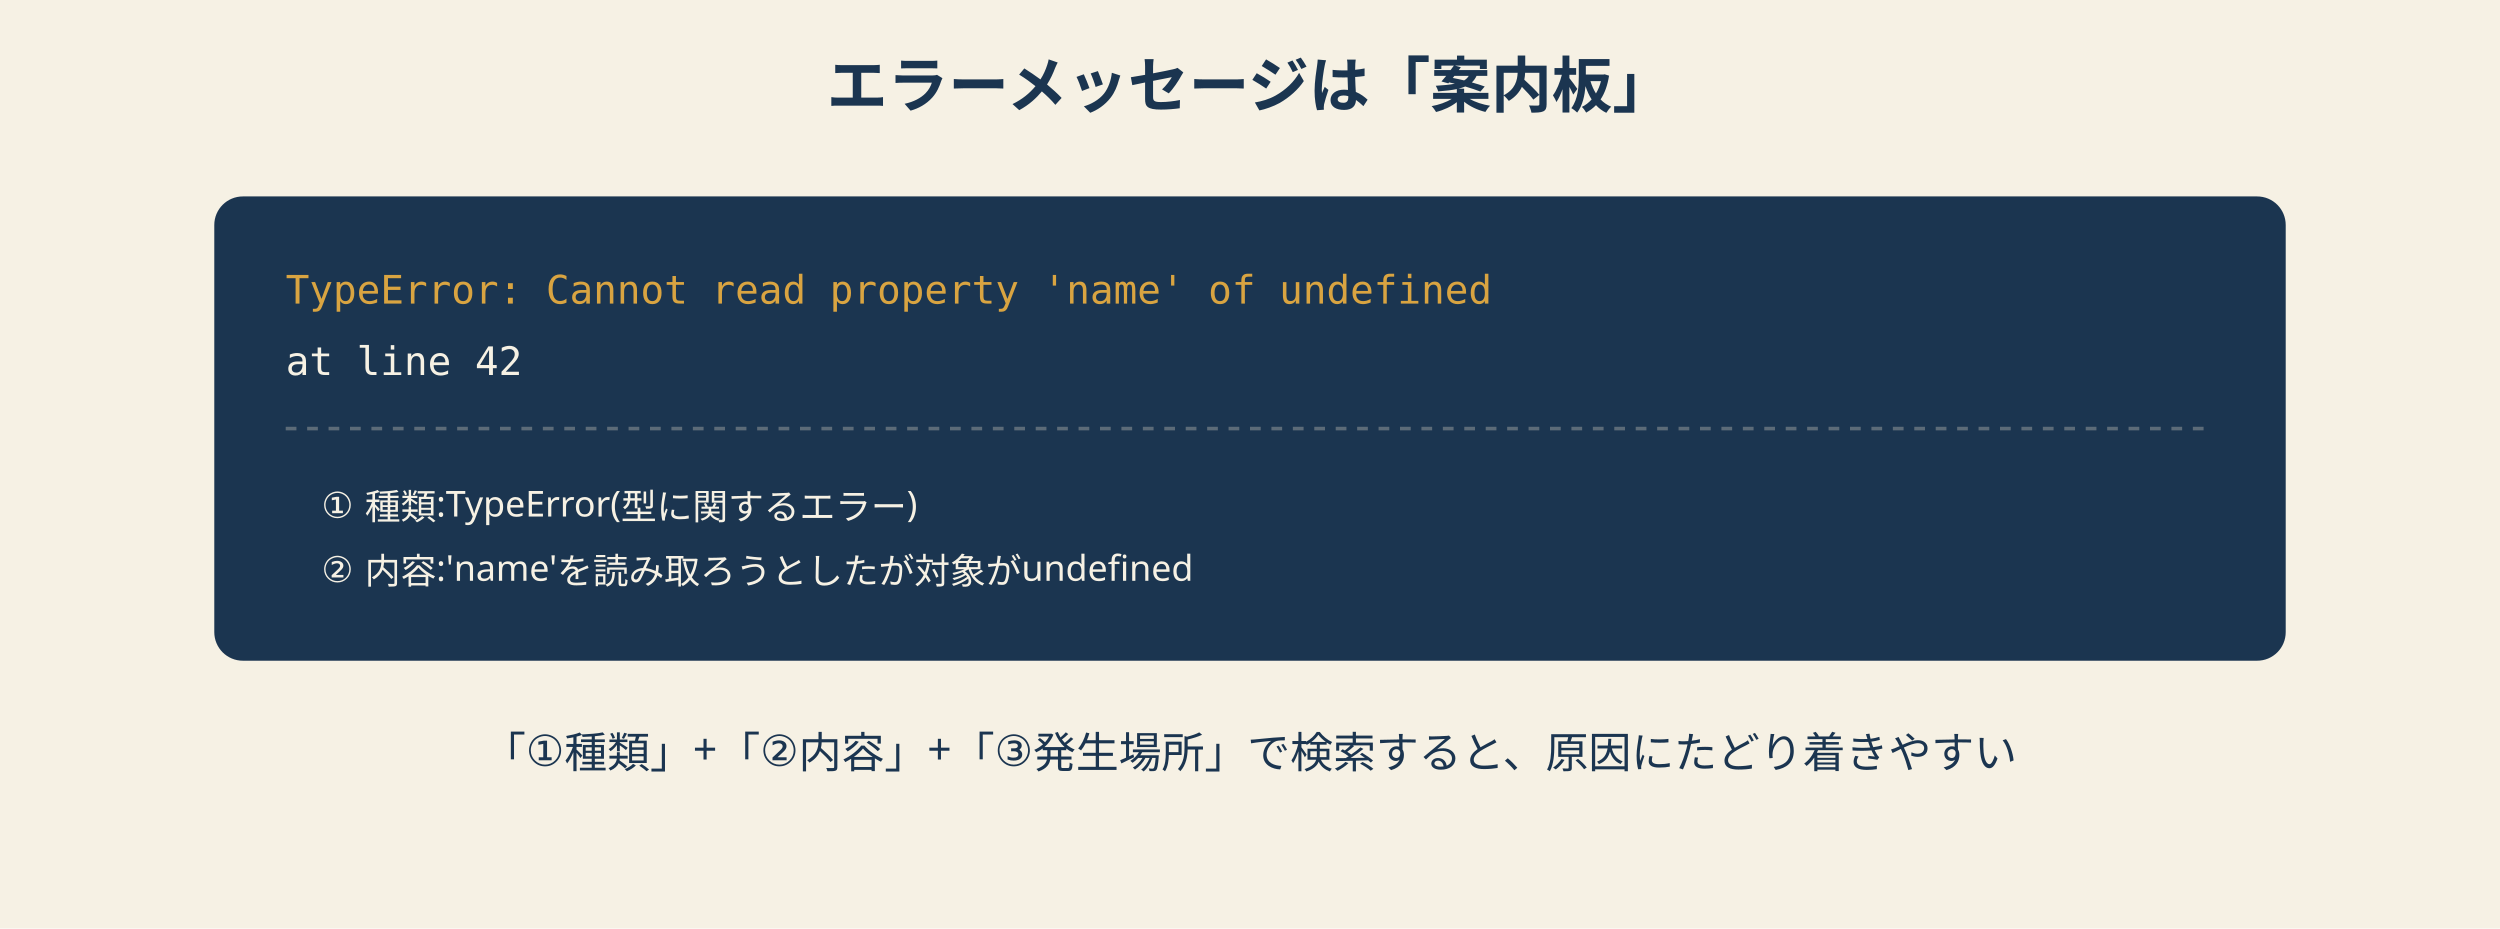
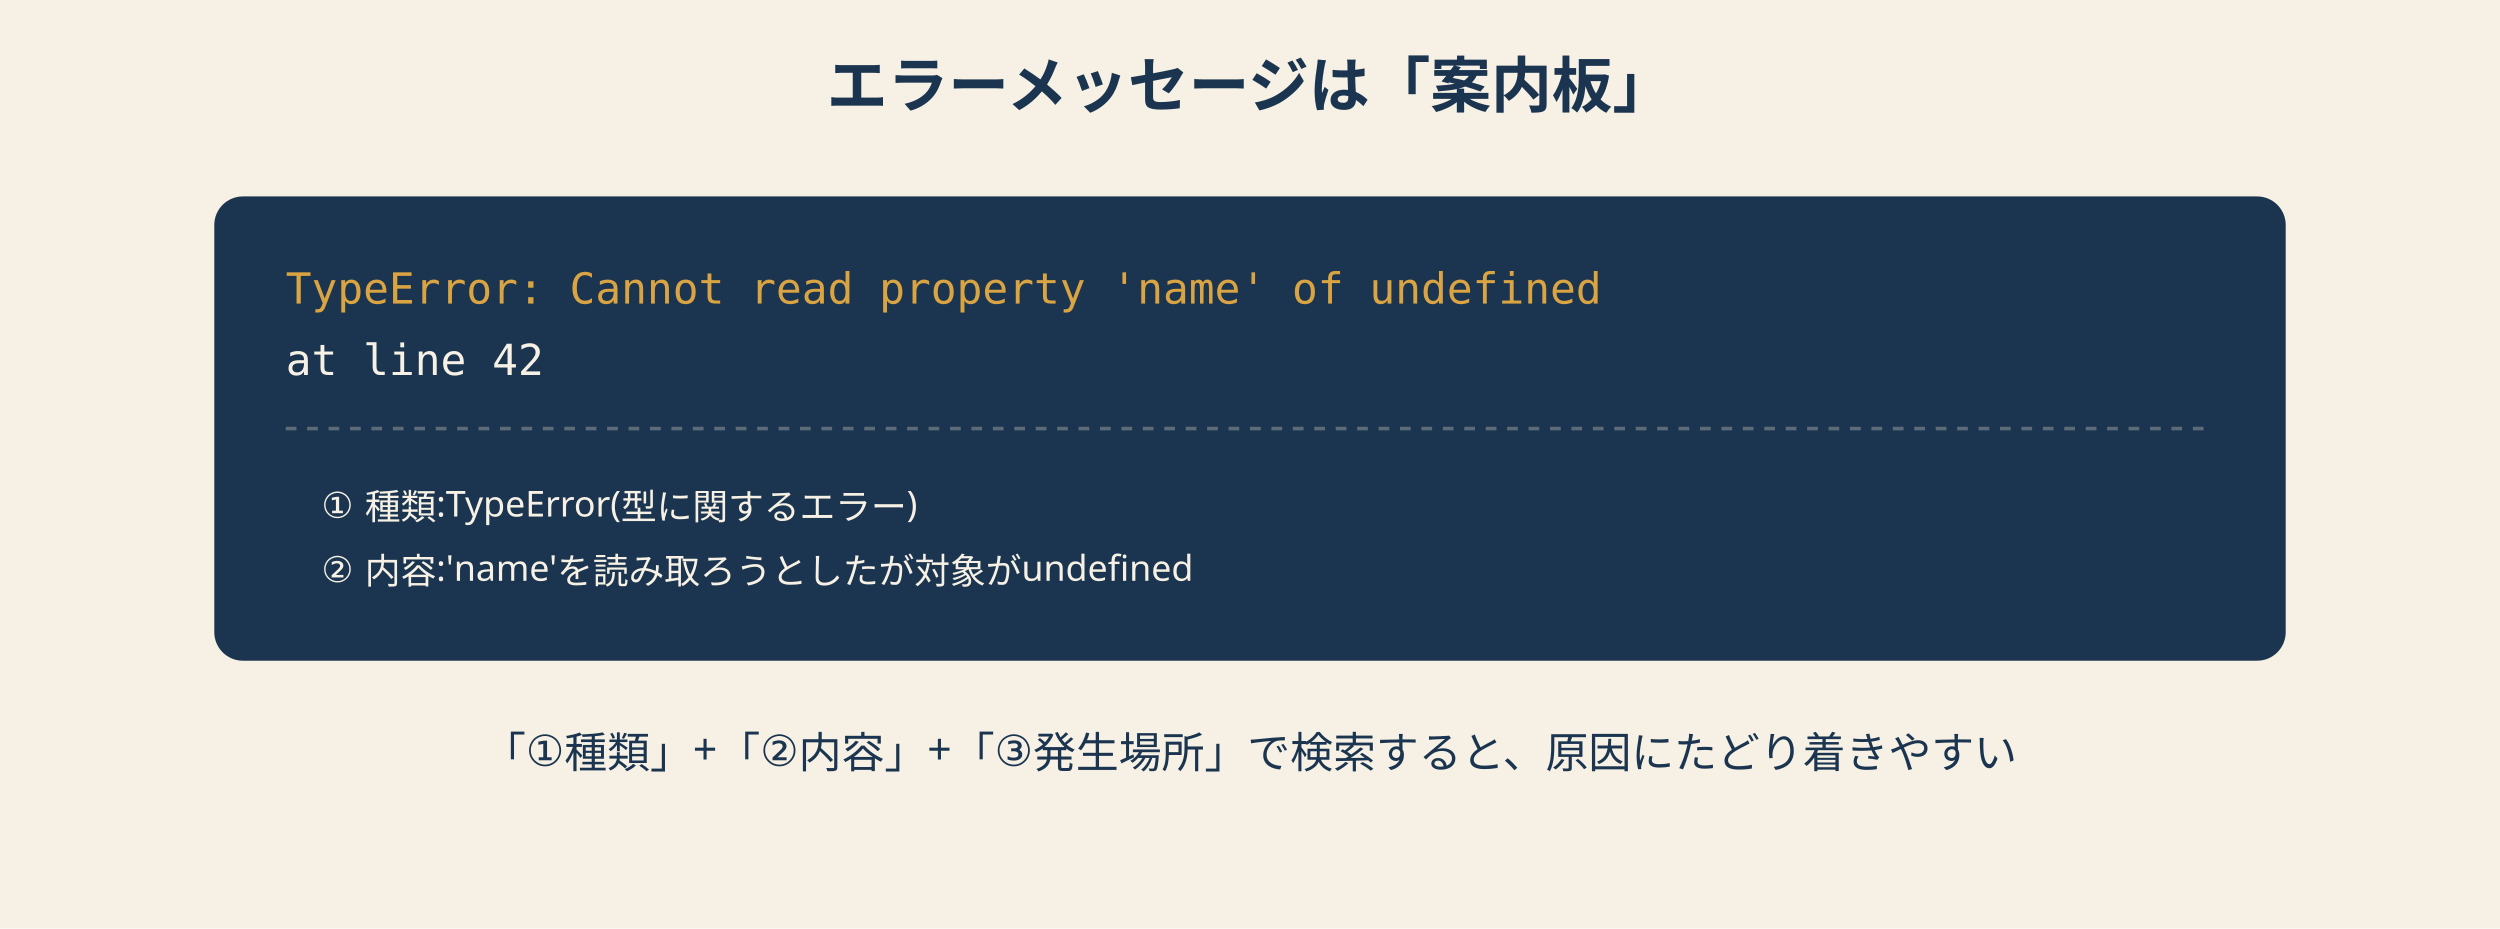
<svg xmlns="http://www.w3.org/2000/svg" viewBox="0 0 700 260">
  <rect width="700" height="260" fill="#F6F1E4" />
-   <text x="350" y="30" font-family="sans-serif" font-size="17" font-weight="bold" fill="#1B3550" text-anchor="middle">エラーメッセージは「案内板」</text>
+   <text x="350" y="30" font-family="'Zen Kaku Gothic New','Hiragino Kaku Gothic ProN','Noto Sans JP',sans-serif" font-size="17" font-weight="bold" fill="#1B3550" text-anchor="middle">エラーメッセージは「案内板」</text>
  <rect x="60" y="55" width="580" height="130" rx="8" fill="#1B3550" />
-   <text x="80" y="85" font-family="monospace" font-size="11" fill="#D9A441">TypeError: Cannot read property 'name' of undefined</text>
-   <text x="80" y="105" font-family="monospace" font-size="11" fill="#F6F1E4">at line 42</text>
+   <text x="80" y="85" font-family="'JetBrains Mono',monospace" font-size="12" fill="#D9A441">TypeError: Cannot read property 'name' of undefined</text>
+   <text x="80" y="105" font-family="'JetBrains Mono',monospace" font-size="12" fill="#F6F1E4">at line 42</text>
  <line x1="80" y1="120" x2="620" y2="120" stroke="#5C6B78" stroke-width="1" stroke-dasharray="3 3" />
-   <text x="90" y="145" font-family="sans-serif" font-size="10" fill="#F6F1E4">① 種類:TypeError(型に関するエラー)</text>
-   <text x="90" y="163" font-family="sans-serif" font-size="10" fill="#F6F1E4">② 内容:'name'を読み取ろうとしたが対象がundefined</text>
-   <text x="350" y="215" font-family="sans-serif" font-size="12" fill="#1B3550" text-anchor="middle">「①種類」+「②内容」+「③発生場所」で検索すると、原因にたどり着きやすい</text>
+   <text x="90" y="145" font-family="'Zen Kaku Gothic New','Hiragino Kaku Gothic ProN','Noto Sans JP',sans-serif" font-size="10" fill="#F6F1E4">① 種類:TypeError(型に関するエラー)</text>
+   <text x="90" y="163" font-family="'Zen Kaku Gothic New','Hiragino Kaku Gothic ProN','Noto Sans JP',sans-serif" font-size="10" fill="#F6F1E4">② 内容:'name'を読み取ろうとしたが対象がundefined</text>
+   <text x="350" y="215" font-family="'Zen Kaku Gothic New','Hiragino Kaku Gothic ProN','Noto Sans JP',sans-serif" font-size="12" fill="#1B3550" text-anchor="middle">「①種類」+「②内容」+「③発生場所」で検索すると、原因にたどり着きやすい</text>
</svg>
